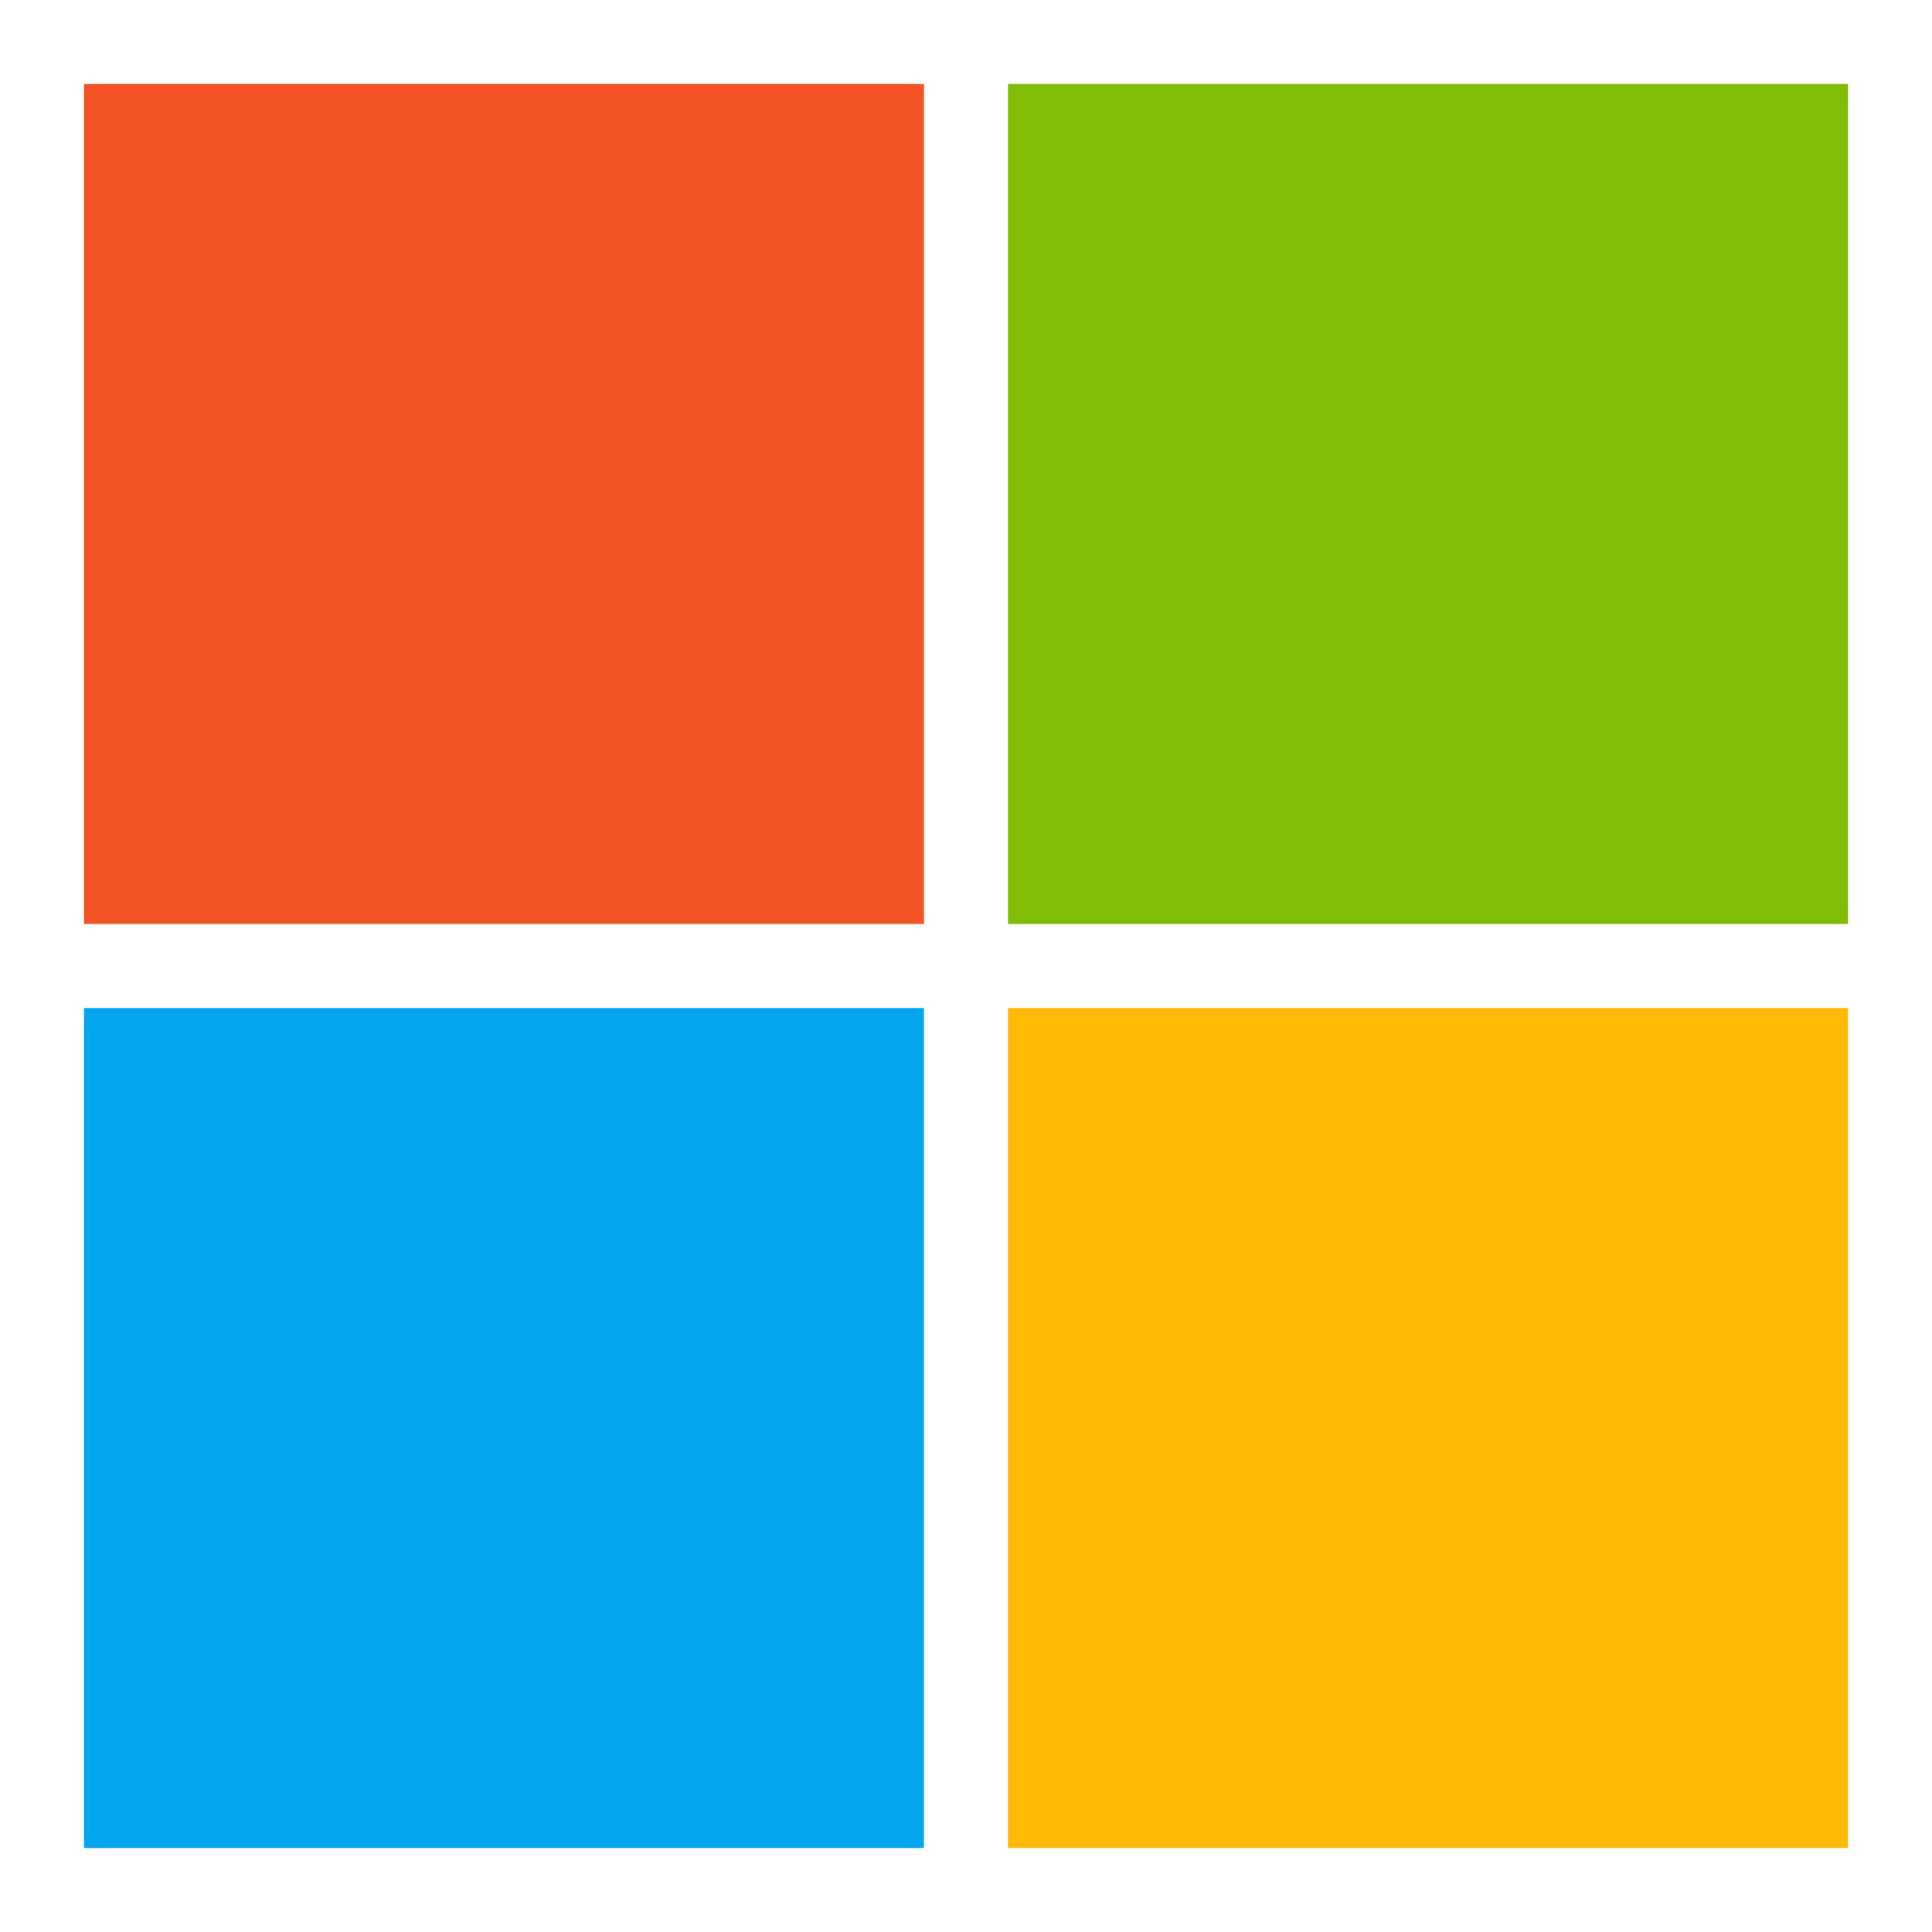
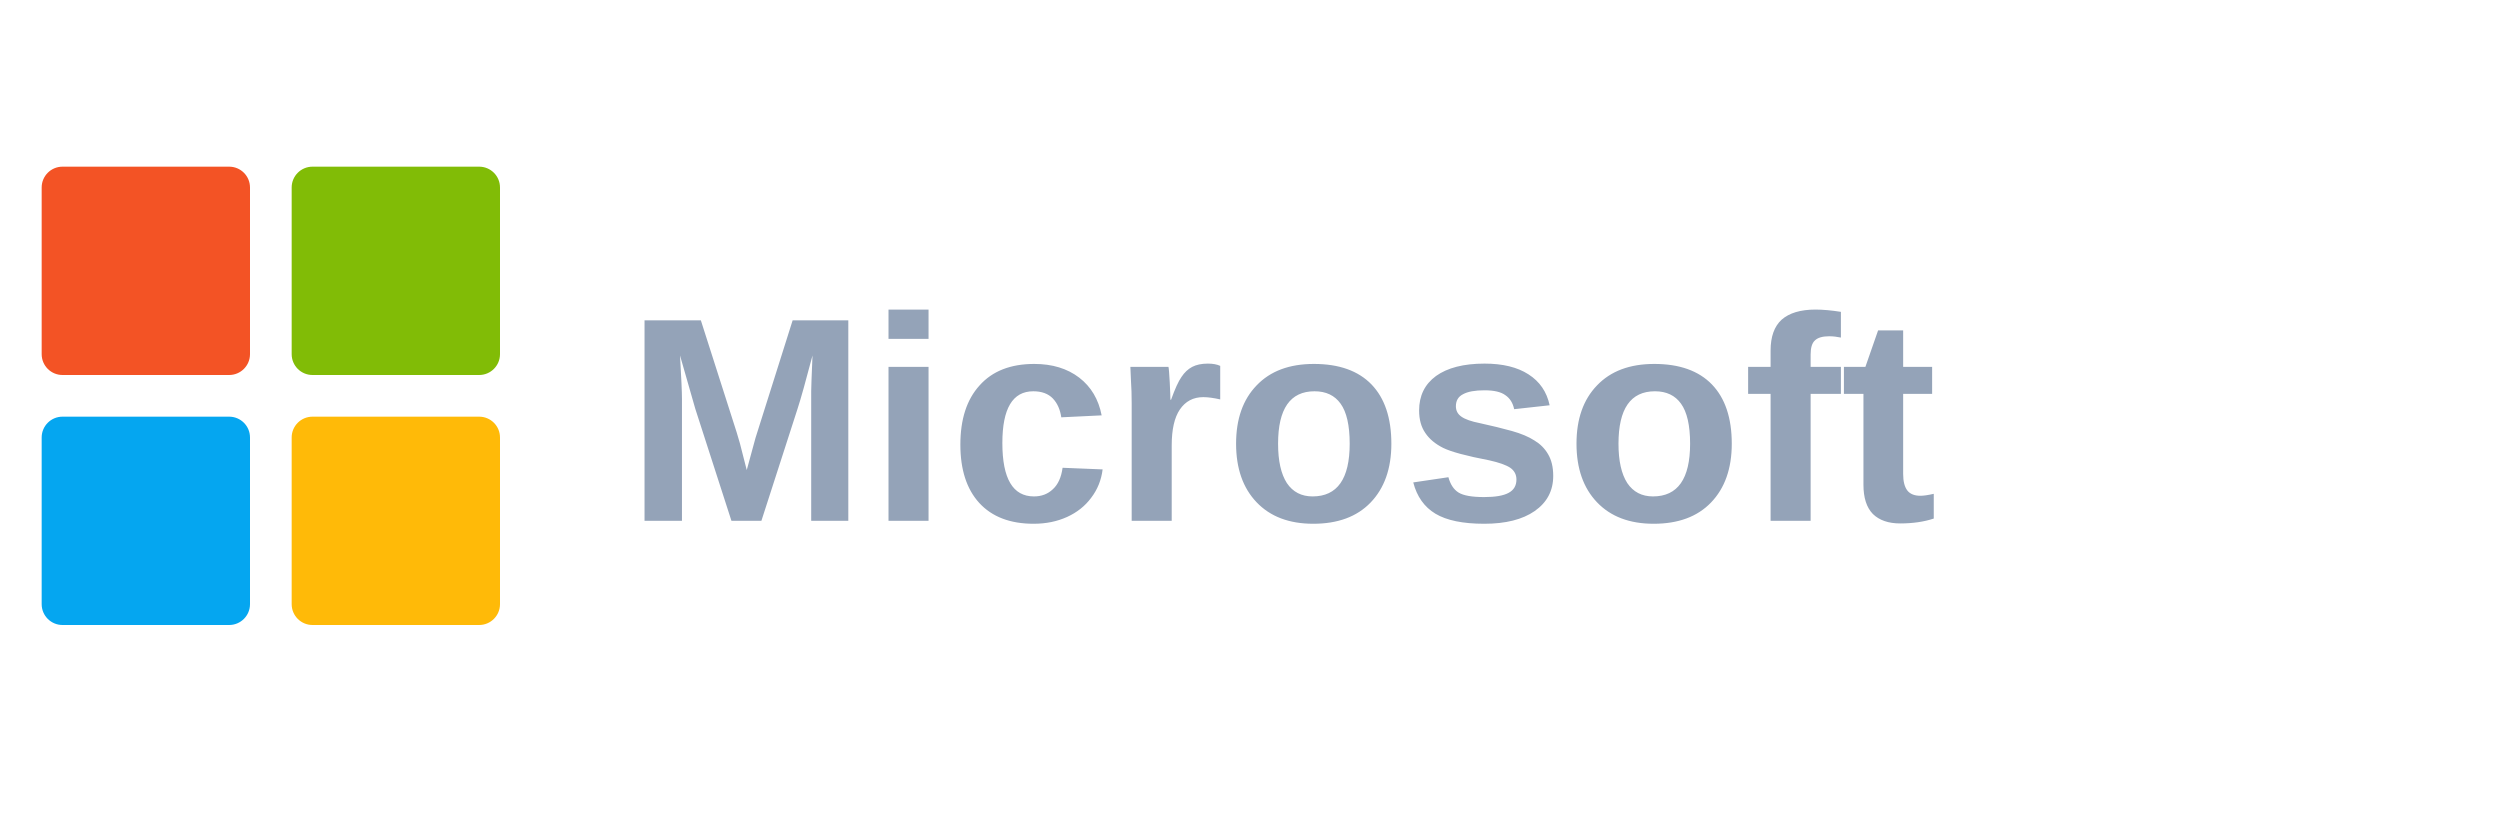
- <svg xmlns="http://www.w3.org/2000/svg" viewBox="0 0 23 23">
-   <path fill="#f35325" d="M1 1h10v10H1z" />
-   <path fill="#81bc06" d="M12 1h10v10H12z" />
-   <path fill="#05a6f0" d="M1 12h10v10H1z" />
-   <path fill="#ffba08" d="M12 12h10v10H12z" />
+ <svg xmlns="http://www.w3.org/2000/svg" viewBox="0 0 120 40">
+   <rect x="2" y="8" width="10" height="10" rx="1" fill="#f35325" />
+   <rect x="14" y="8" width="10" height="10" rx="1" fill="#81bc06" />
+   <rect x="2" y="20" width="10" height="10" rx="1" fill="#05a6f0" />
+   <rect x="14" y="20" width="10" height="10" rx="1" fill="#ffba08" />
+   <text x="30" y="25" font-family="Arial, sans-serif" font-weight="600" font-size="14" fill="#94a3b8">Microsoft</text>
</svg>
